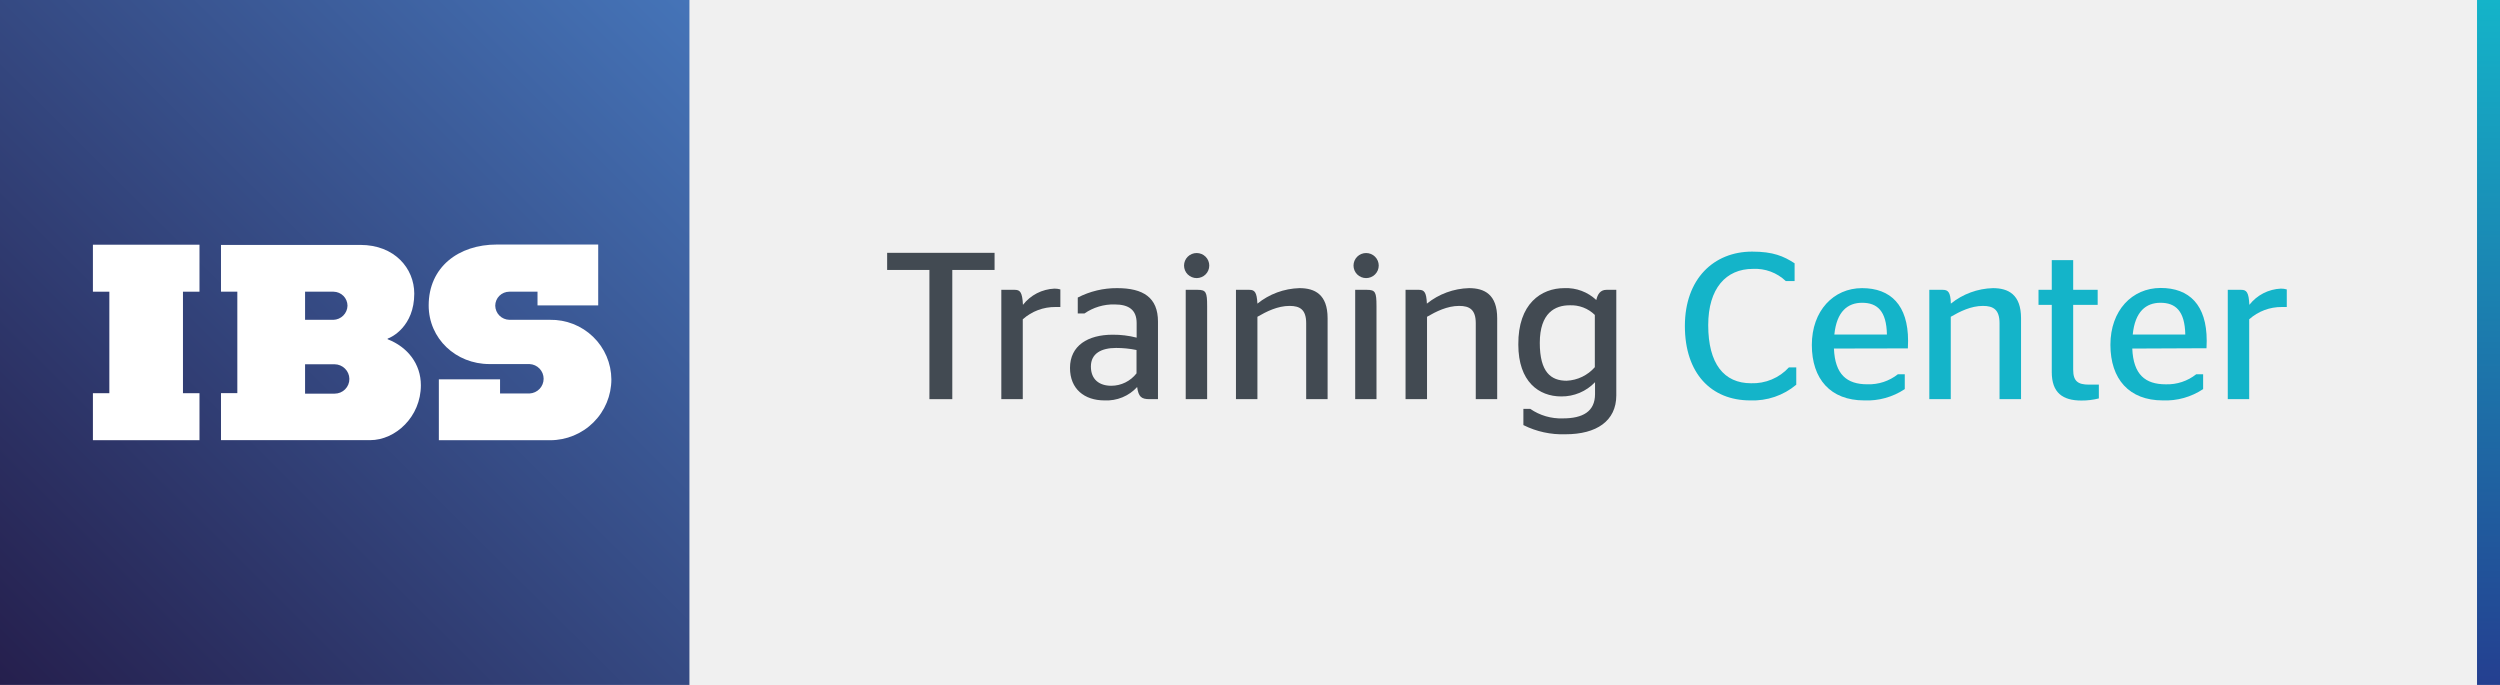
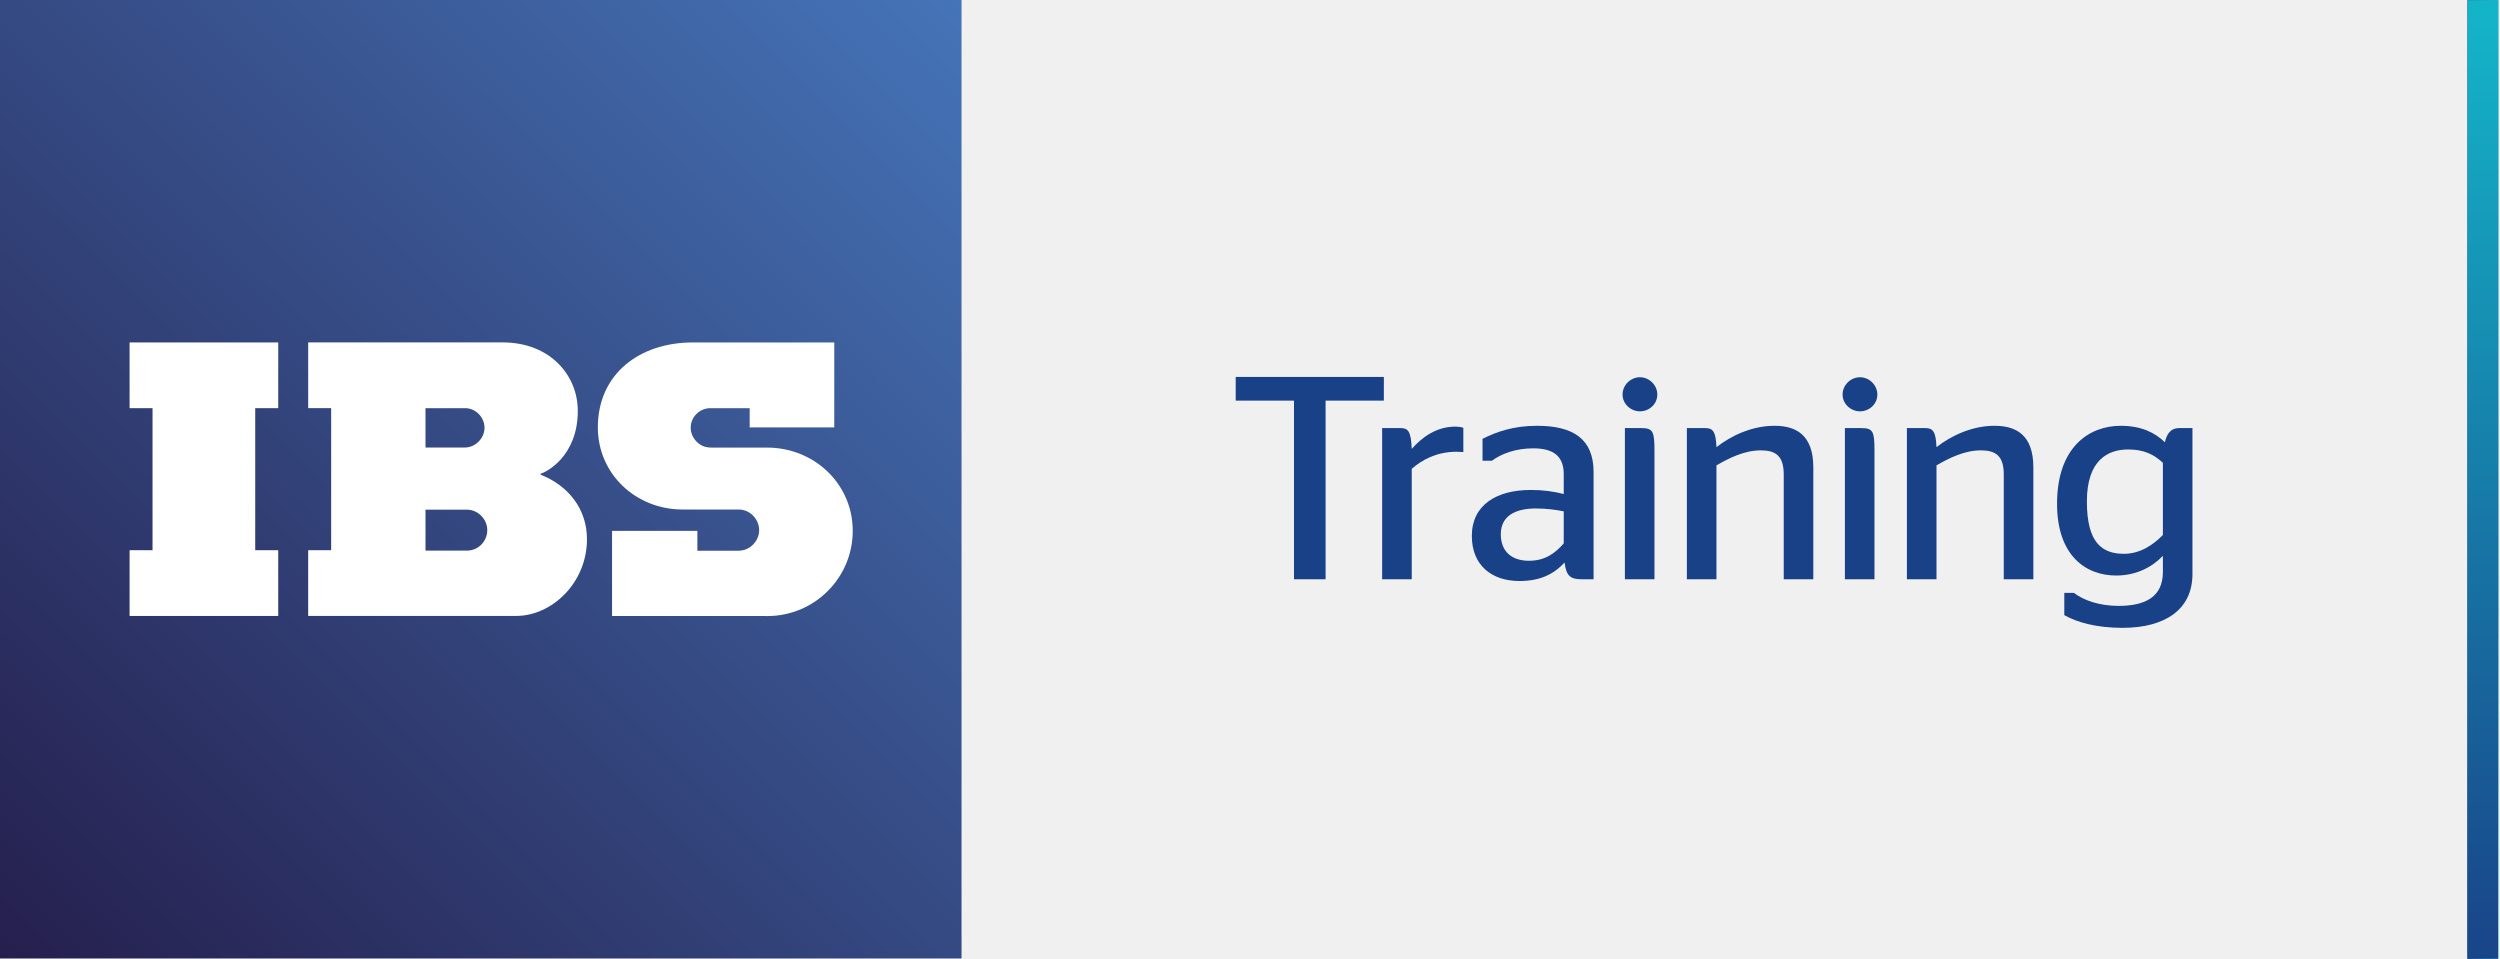
- <svg xmlns="http://www.w3.org/2000/svg" width="146" height="40" viewBox="0 0 146 40" fill="none">
-   <g clip-path="url(#clip0_473_2)">
-     <path d="M40.263 0H0V40H40.263V0Z" fill="url(#paint0_linear_473_2)" />
-     <path d="M5.426 17.035H6.386V22.963H5.426V25.707H11.65V22.963H10.685V17.035H11.65V14.291H5.426V17.035Z" fill="white" />
-     <path d="M17.816 18.678V17.035H19.484C19.699 17.04 19.905 17.128 20.056 17.28C20.207 17.433 20.293 17.639 20.294 17.853C20.289 18.069 20.201 18.275 20.048 18.428C19.895 18.582 19.689 18.671 19.472 18.678H17.816ZM19.541 22.989H17.816V21.273H19.541C19.768 21.275 19.985 21.366 20.146 21.525C20.308 21.684 20.4 21.9 20.404 22.126C20.405 22.239 20.383 22.352 20.341 22.456C20.298 22.561 20.234 22.657 20.154 22.737C20.074 22.817 19.978 22.881 19.873 22.924C19.768 22.967 19.655 22.989 19.541 22.989ZM22.639 19.773C22.861 19.709 24.193 19.062 24.193 17.147C24.193 15.67 23.039 14.303 21.047 14.303H12.906V17.035H13.86V22.96H12.906V25.705H21.617C23.096 25.705 24.579 24.34 24.579 22.498C24.579 21.251 23.804 20.265 22.637 19.811L22.639 19.773Z" fill="white" />
-     <path d="M29.744 18.677C29.527 18.672 29.32 18.583 29.166 18.43C29.013 18.276 28.926 18.069 28.922 17.853C28.923 17.636 29.009 17.428 29.163 17.275C29.318 17.122 29.526 17.036 29.744 17.035H31.391V17.836H34.935V14.281H29.01C26.782 14.281 25.035 15.594 25.035 17.836C25.035 19.777 26.622 21.261 28.584 21.261H30.929C31.15 21.272 31.358 21.368 31.511 21.528C31.663 21.688 31.748 21.899 31.748 22.12C31.748 22.34 31.663 22.552 31.511 22.712C31.358 22.872 31.15 22.967 30.929 22.979H29.203V22.154H25.629V25.709H32.13C33.078 25.709 33.987 25.335 34.657 24.668C35.328 24.001 35.704 23.097 35.704 22.154C35.701 21.691 35.605 21.233 35.422 20.806C35.24 20.38 34.974 19.994 34.64 19.671C34.306 19.347 33.911 19.093 33.478 18.922C33.044 18.752 32.581 18.669 32.115 18.677H29.744Z" fill="white" />
-     <path d="M146 0H144.658V40H146V0Z" fill="url(#paint1_linear_473_2)" />
-     <path d="M54.278 23.311V15.765H51.809V14.765H58.083V15.765H55.614V23.311H54.278Z" fill="#424A52" />
-     <path d="M59.73 18.647V23.311H58.477V16.926H59.263C59.57 16.926 59.704 17.059 59.74 17.803C59.959 17.522 60.237 17.291 60.554 17.127C60.872 16.964 61.222 16.871 61.579 16.855C61.696 16.854 61.813 16.87 61.925 16.902V17.929H61.641C60.936 17.922 60.255 18.178 59.73 18.647Z" fill="#424A52" />
-     <path d="M66.409 22.602C66.169 22.865 65.873 23.071 65.544 23.206C65.214 23.341 64.858 23.402 64.502 23.384C63.334 23.384 62.488 22.723 62.488 21.488C62.488 20.183 63.532 19.547 64.981 19.547C65.453 19.544 65.923 19.601 66.38 19.718V18.867C66.38 18.109 65.937 17.779 65.091 17.779C64.464 17.765 63.849 17.949 63.334 18.306H62.941V17.377C63.652 17.01 64.442 16.821 65.243 16.827C66.766 16.827 67.626 17.377 67.626 18.782V23.311H67.135C66.654 23.311 66.49 23.176 66.409 22.602ZM66.373 21.797V20.441C65.981 20.36 65.582 20.32 65.181 20.32C64.323 20.32 63.708 20.638 63.708 21.405C63.708 22.173 64.211 22.529 64.9 22.529C65.185 22.528 65.466 22.462 65.721 22.336C65.976 22.21 66.199 22.028 66.373 21.804V21.797Z" fill="#424A52" />
-     <path d="M69.148 15.509C69.148 15.315 69.226 15.129 69.364 14.991C69.502 14.854 69.689 14.777 69.885 14.777C70.08 14.777 70.267 14.854 70.406 14.991C70.544 15.129 70.621 15.315 70.621 15.509C70.621 15.703 70.544 15.89 70.406 16.027C70.267 16.164 70.08 16.241 69.885 16.241C69.689 16.241 69.502 16.164 69.364 16.027C69.226 15.89 69.148 15.703 69.148 15.509ZM69.246 23.311V16.926H69.947C70.435 16.926 70.497 17.071 70.497 17.874V23.311H69.246Z" fill="#424A52" />
-     <path d="M73.433 17.732C74.129 17.17 74.992 16.852 75.888 16.827C76.784 16.827 77.532 17.194 77.532 18.585V23.311H76.281V18.879C76.281 18.085 75.924 17.865 75.311 17.865C74.611 17.865 73.96 18.194 73.433 18.5V23.311H72.18V16.926H72.966C73.273 16.926 73.4 17.064 73.433 17.732Z" fill="#424A52" />
-     <path d="M79.045 15.509C79.045 15.315 79.123 15.129 79.261 14.991C79.399 14.854 79.586 14.777 79.781 14.777C79.977 14.777 80.164 14.854 80.302 14.991C80.44 15.129 80.518 15.315 80.518 15.509C80.518 15.703 80.44 15.89 80.302 16.027C80.164 16.164 79.977 16.241 79.781 16.241C79.586 16.241 79.399 16.164 79.261 16.027C79.123 15.89 79.045 15.703 79.045 15.509ZM79.143 23.311V16.926H79.834C80.325 16.926 80.387 17.071 80.387 17.874V23.311H79.143Z" fill="#424A52" />
-     <path d="M83.33 17.732C84.028 17.169 84.894 16.851 85.792 16.827C86.688 16.827 87.436 17.194 87.436 18.585V23.311H86.185V18.879C86.185 18.085 85.828 17.865 85.215 17.865C84.515 17.865 83.864 18.194 83.338 18.5V23.311H82.084V16.926H82.87C83.171 16.926 83.304 17.064 83.33 17.732Z" fill="#424A52" />
-     <path d="M94.392 23.09C94.392 24.593 93.224 25.361 91.432 25.361C90.578 25.392 89.729 25.208 88.966 24.825V23.877H89.366C89.924 24.263 90.593 24.458 91.272 24.434C92.44 24.434 93.15 24.031 93.15 23.012V22.32C92.896 22.587 92.59 22.798 92.25 22.941C91.91 23.084 91.544 23.156 91.175 23.152C89.874 23.152 88.67 22.297 88.67 20.123C88.651 17.732 90.009 16.827 91.358 16.827C91.701 16.812 92.042 16.866 92.363 16.986C92.683 17.105 92.977 17.288 93.224 17.523C93.298 17.182 93.463 16.926 93.815 16.926H94.392V23.09ZM93.138 21.431V18.391C92.945 18.202 92.714 18.054 92.461 17.957C92.207 17.861 91.937 17.817 91.666 17.829C90.82 17.829 89.924 18.267 89.924 20.026C89.924 21.735 90.574 22.235 91.494 22.235C91.808 22.22 92.115 22.143 92.398 22.006C92.68 21.87 92.932 21.679 93.138 21.443V21.431Z" fill="#424A52" />
-     <path d="M98.397 19.038C98.397 16.279 100.091 14.694 102.324 14.694C103.554 14.694 104.166 14.962 104.805 15.376V16.414H104.29C104.035 16.171 103.732 15.982 103.4 15.859C103.069 15.737 102.715 15.684 102.362 15.703C100.803 15.703 99.76 16.839 99.76 18.988C99.76 21.247 100.68 22.382 102.264 22.382C102.678 22.396 103.09 22.32 103.471 22.16C103.853 22 104.195 21.76 104.473 21.455H104.902V22.467C104.153 23.096 103.194 23.423 102.214 23.384C99.931 23.384 98.397 21.804 98.397 19.038Z" fill="#14B4C9" />
-     <path d="M107.102 20.355C107.164 21.87 107.851 22.443 109.054 22.443C109.698 22.464 110.329 22.257 110.834 21.858H111.239V22.723C110.541 23.189 109.711 23.421 108.87 23.384C106.904 23.384 105.811 22.138 105.811 20.145C105.811 18.151 107.076 16.827 108.744 16.827C110.412 16.827 111.432 17.817 111.432 19.908C111.432 20.078 111.42 20.296 111.42 20.346L107.102 20.355ZM107.126 19.538H110.196C110.172 18.159 109.631 17.682 108.747 17.682C107.912 17.682 107.262 18.182 107.126 19.538Z" fill="#14B4C9" />
-     <path d="M113.93 17.732C114.626 17.17 115.489 16.852 116.385 16.827C117.281 16.827 118.029 17.194 118.029 18.585V23.311H116.773V18.879C116.773 18.085 116.416 17.865 115.803 17.865C115.103 17.865 114.452 18.194 113.925 18.5V23.311H112.672V16.926H113.458C113.77 16.926 113.913 17.064 113.93 17.732Z" fill="#14B4C9" />
-     <path d="M119.049 16.926H119.823V15.191H121.074V16.926H122.504V17.803H121.074V21.595C121.074 22.268 121.358 22.462 121.997 22.462H122.573V23.268C122.24 23.352 121.897 23.394 121.553 23.391C120.462 23.391 119.823 22.939 119.823 21.733V17.803H119.049V16.926Z" fill="#14B4C9" />
-     <path d="M124.525 20.356C124.587 21.87 125.276 22.444 126.48 22.444C127.123 22.465 127.754 22.257 128.257 21.858H128.663V22.723C127.968 23.187 127.142 23.419 126.306 23.384C124.342 23.384 123.248 22.138 123.248 20.135C123.248 18.133 124.513 16.817 126.184 16.817C127.855 16.817 128.872 17.808 128.872 19.898C128.872 20.069 128.86 20.287 128.86 20.337L124.525 20.356ZM124.552 19.538H127.621C127.595 18.159 127.054 17.682 126.172 17.682C125.336 17.682 124.685 18.183 124.552 19.538Z" fill="#14B4C9" />
-     <path d="M131.353 18.647V23.311H130.102V16.926H130.886C131.193 16.926 131.329 17.059 131.362 17.803C131.582 17.522 131.86 17.291 132.178 17.127C132.496 16.964 132.847 16.871 133.204 16.855C133.321 16.854 133.436 16.87 133.548 16.902V17.929H133.266C132.561 17.922 131.878 18.178 131.353 18.647Z" fill="#14B4C9" />
+ <svg xmlns="http://www.w3.org/2000/svg" width="146" height="56" viewBox="0 0 146 56" fill="none">
+   <g clip-path="url(#clip0_502_10)">
+     <path d="M145.902 0.008H144.097V55.996H145.902V0.008Z" fill="url(#paint0_linear_502_10)" />
+     <mask id="mask0_502_10" style="mask-type:luminance" maskUnits="userSpaceOnUse" x="144" y="0" width="2" height="56">
+       <path d="M145.902 0.008H144.097V55.996H145.902V0.008Z" fill="white" />
+     </mask>
+     <g mask="url(#mask0_502_10)">
+       <path d="M144.098 0.006L144.001 55.997L145.904 56.001L146.001 0.009L144.098 0.006Z" fill="url(#paint1_linear_502_10)" />
+     </g>
+     <path d="M75.569 33.829V23.396H72.165V22.013H80.817V23.396H77.414V33.829H75.567H75.569Z" fill="#184188" />
+     <path d="M82.445 27.382V33.829H80.717V25.001H81.801C82.224 25.001 82.41 25.186 82.445 26.216C83.037 25.541 83.885 24.915 84.986 24.915C85.188 24.915 85.359 24.949 85.459 24.982V26.399C85.459 26.399 85.138 26.382 85.069 26.382C83.867 26.382 83.004 26.889 82.445 27.378V27.382Z" fill="#184188" />
+     <path d="M91.372 32.851C90.712 33.559 89.915 33.931 88.731 33.931C87.122 33.931 85.955 33.019 85.955 31.299C85.955 29.493 87.395 28.614 89.392 28.614C90.155 28.614 90.714 28.699 91.322 28.851V27.685C91.322 26.638 90.714 26.183 89.544 26.183C88.494 26.183 87.681 26.503 87.122 26.908H86.58V25.626C87.36 25.238 88.342 24.866 89.763 24.866C91.862 24.866 93.065 25.626 93.065 27.567V33.829H92.387C91.71 33.829 91.472 33.645 91.372 32.851ZM91.322 31.737V29.863C90.83 29.761 90.288 29.695 89.68 29.695C88.494 29.695 87.647 30.133 87.647 31.197C87.647 32.261 88.342 32.749 89.29 32.749C90.238 32.749 90.814 32.31 91.322 31.737Z" fill="#184188" />
+     <path d="M94.757 23.043C94.757 22.486 95.23 22.031 95.772 22.031C96.314 22.031 96.787 22.486 96.787 23.043C96.787 23.6 96.314 24.022 95.772 24.022C95.23 24.022 94.757 23.584 94.757 23.043ZM94.893 33.829V25.001H95.858C96.535 25.001 96.621 25.202 96.621 26.318V33.829H94.893Z" fill="#184188" />
+     <path d="M100.241 26.114C101.104 25.439 102.323 24.866 103.628 24.866C104.864 24.866 105.898 25.373 105.898 27.297V33.829H104.17V27.702C104.17 26.605 103.678 26.301 102.832 26.301C101.867 26.301 100.968 26.756 100.241 27.178V33.829H98.513V25.001H99.597C100.02 25.001 100.206 25.186 100.241 26.114Z" fill="#184188" />
+     <path d="M107.607 23.043C107.607 22.486 108.08 22.031 108.622 22.031C109.164 22.031 109.637 22.486 109.637 23.043C109.637 23.6 109.164 24.022 108.622 24.022C108.08 24.022 107.607 23.584 107.607 23.043ZM107.742 33.829V25.001H108.707C109.385 25.001 109.47 25.202 109.47 26.318V33.829H107.742Z" fill="#184188" />
+     <path d="M113.091 26.114C113.954 25.439 115.173 24.866 116.478 24.866C117.714 24.866 118.748 25.373 118.748 27.297V33.829H117.02V27.702C117.02 26.605 116.528 26.301 115.682 26.301C114.717 26.301 113.818 26.756 113.091 27.178V33.829H111.363V25.001H112.447C112.87 25.001 113.055 25.186 113.091 26.114Z" fill="#184188" />
+     <path d="M128.039 33.526C128.039 35.602 126.43 36.666 123.958 36.666C122.435 36.666 121.301 36.346 120.555 35.924V34.623H121.113C121.689 35.062 122.604 35.384 123.721 35.384C125.33 35.384 126.312 34.827 126.312 33.408V32.462C125.684 33.121 124.755 33.611 123.585 33.611C121.791 33.611 120.132 32.429 120.132 29.424C120.132 26.116 121.995 24.866 123.856 24.866C125.026 24.866 125.838 25.254 126.43 25.828C126.533 25.356 126.768 25.001 127.243 25.001H128.039V33.526ZM126.312 31.247V27.027C125.77 26.52 125.178 26.249 124.279 26.249C123.112 26.249 121.874 26.856 121.874 29.287C121.874 31.718 122.772 32.342 124.042 32.342C124.957 32.342 125.718 31.851 126.312 31.245V31.247Z" fill="#184188" />
+     <path d="M56.154 0H0V55.975H56.154V0Z" fill="url(#paint2_linear_502_10)" />
+     <path d="M7.568 23.837H8.908V32.132H7.568V35.972H16.249V32.132H14.905V23.837H16.249V19.999H7.568V23.837Z" fill="white" />
+     <path d="M24.849 26.135V23.837H27.165C27.78 23.837 28.295 24.367 28.295 24.982C28.295 25.597 27.761 26.135 27.146 26.135H24.849ZM27.246 32.157H24.849V29.763H27.255C27.942 29.763 28.457 30.347 28.457 30.958C28.457 31.569 27.978 32.157 27.248 32.157H27.246ZM31.575 27.666C31.882 27.577 33.743 26.667 33.743 23.991C33.743 21.925 32.134 19.997 29.355 19.997H17.998V23.835H19.34V32.13H17.998V35.97H30.148C32.211 35.97 34.279 34.06 34.279 31.483C34.279 29.738 33.201 28.36 31.571 27.723V27.666H31.575Z" fill="white" />
+     <path d="M41.484 26.135C40.815 26.135 40.336 25.545 40.336 24.982C40.336 24.348 40.859 23.837 41.484 23.837H43.781V24.959H48.717C48.717 24.959 48.719 24.957 48.721 24.955V19.999H40.459C37.349 19.999 34.914 21.836 34.914 24.961C34.914 27.679 37.13 29.755 39.865 29.755H43.133C43.827 29.755 44.335 30.347 44.335 30.962C44.335 31.577 43.814 32.161 43.133 32.161H40.727V31.003H35.744V35.974H44.55L44.811 35.978C47.564 35.978 49.8 33.748 49.8 31.003C49.8 28.259 47.551 26.139 44.796 26.139H41.482L41.484 26.135Z" fill="white" />
  </g>
  <defs>
-     <linearGradient id="paint0_linear_473_2" x1="0.01" y1="40.01" x2="40.03" y2="-0.231" gradientUnits="userSpaceOnUse">
+     <linearGradient id="paint0_linear_502_10" x1="144.097" y1="28.001" x2="145.902" y2="28.001" gradientUnits="userSpaceOnUse">
+       <stop stop-color="#194187" />
+       <stop offset="1" stop-color="#14B4C8" />
+     </linearGradient>
+     <linearGradient id="paint1_linear_502_10" x1="145.006" y1="57.478" x2="145.106" y2="0.8" gradientUnits="userSpaceOnUse">
+       <stop stop-color="#194187" />
+       <stop offset="1" stop-color="#14B4C8" />
+     </linearGradient>
+     <linearGradient id="paint2_linear_502_10" x1="-7.73659e-08" y1="55.975" x2="55.979" y2="-0.174" gradientUnits="userSpaceOnUse">
      <stop stop-color="#251F4D" />
      <stop offset="1" stop-color="#4574B8" />
    </linearGradient>
-     <linearGradient id="paint1_linear_473_2" x1="145.328" y1="40" x2="145.328" y2="0" gradientUnits="userSpaceOnUse">
-       <stop stop-color="#243F90" />
-       <stop offset="1" stop-color="#14B4C9" />
-     </linearGradient>
-     <clipPath id="clip0_473_2">
-       <rect width="146" height="40" fill="white" />
+     <clipPath id="clip0_502_10">
+       <rect width="146" height="56" fill="white" />
    </clipPath>
  </defs>
</svg>
